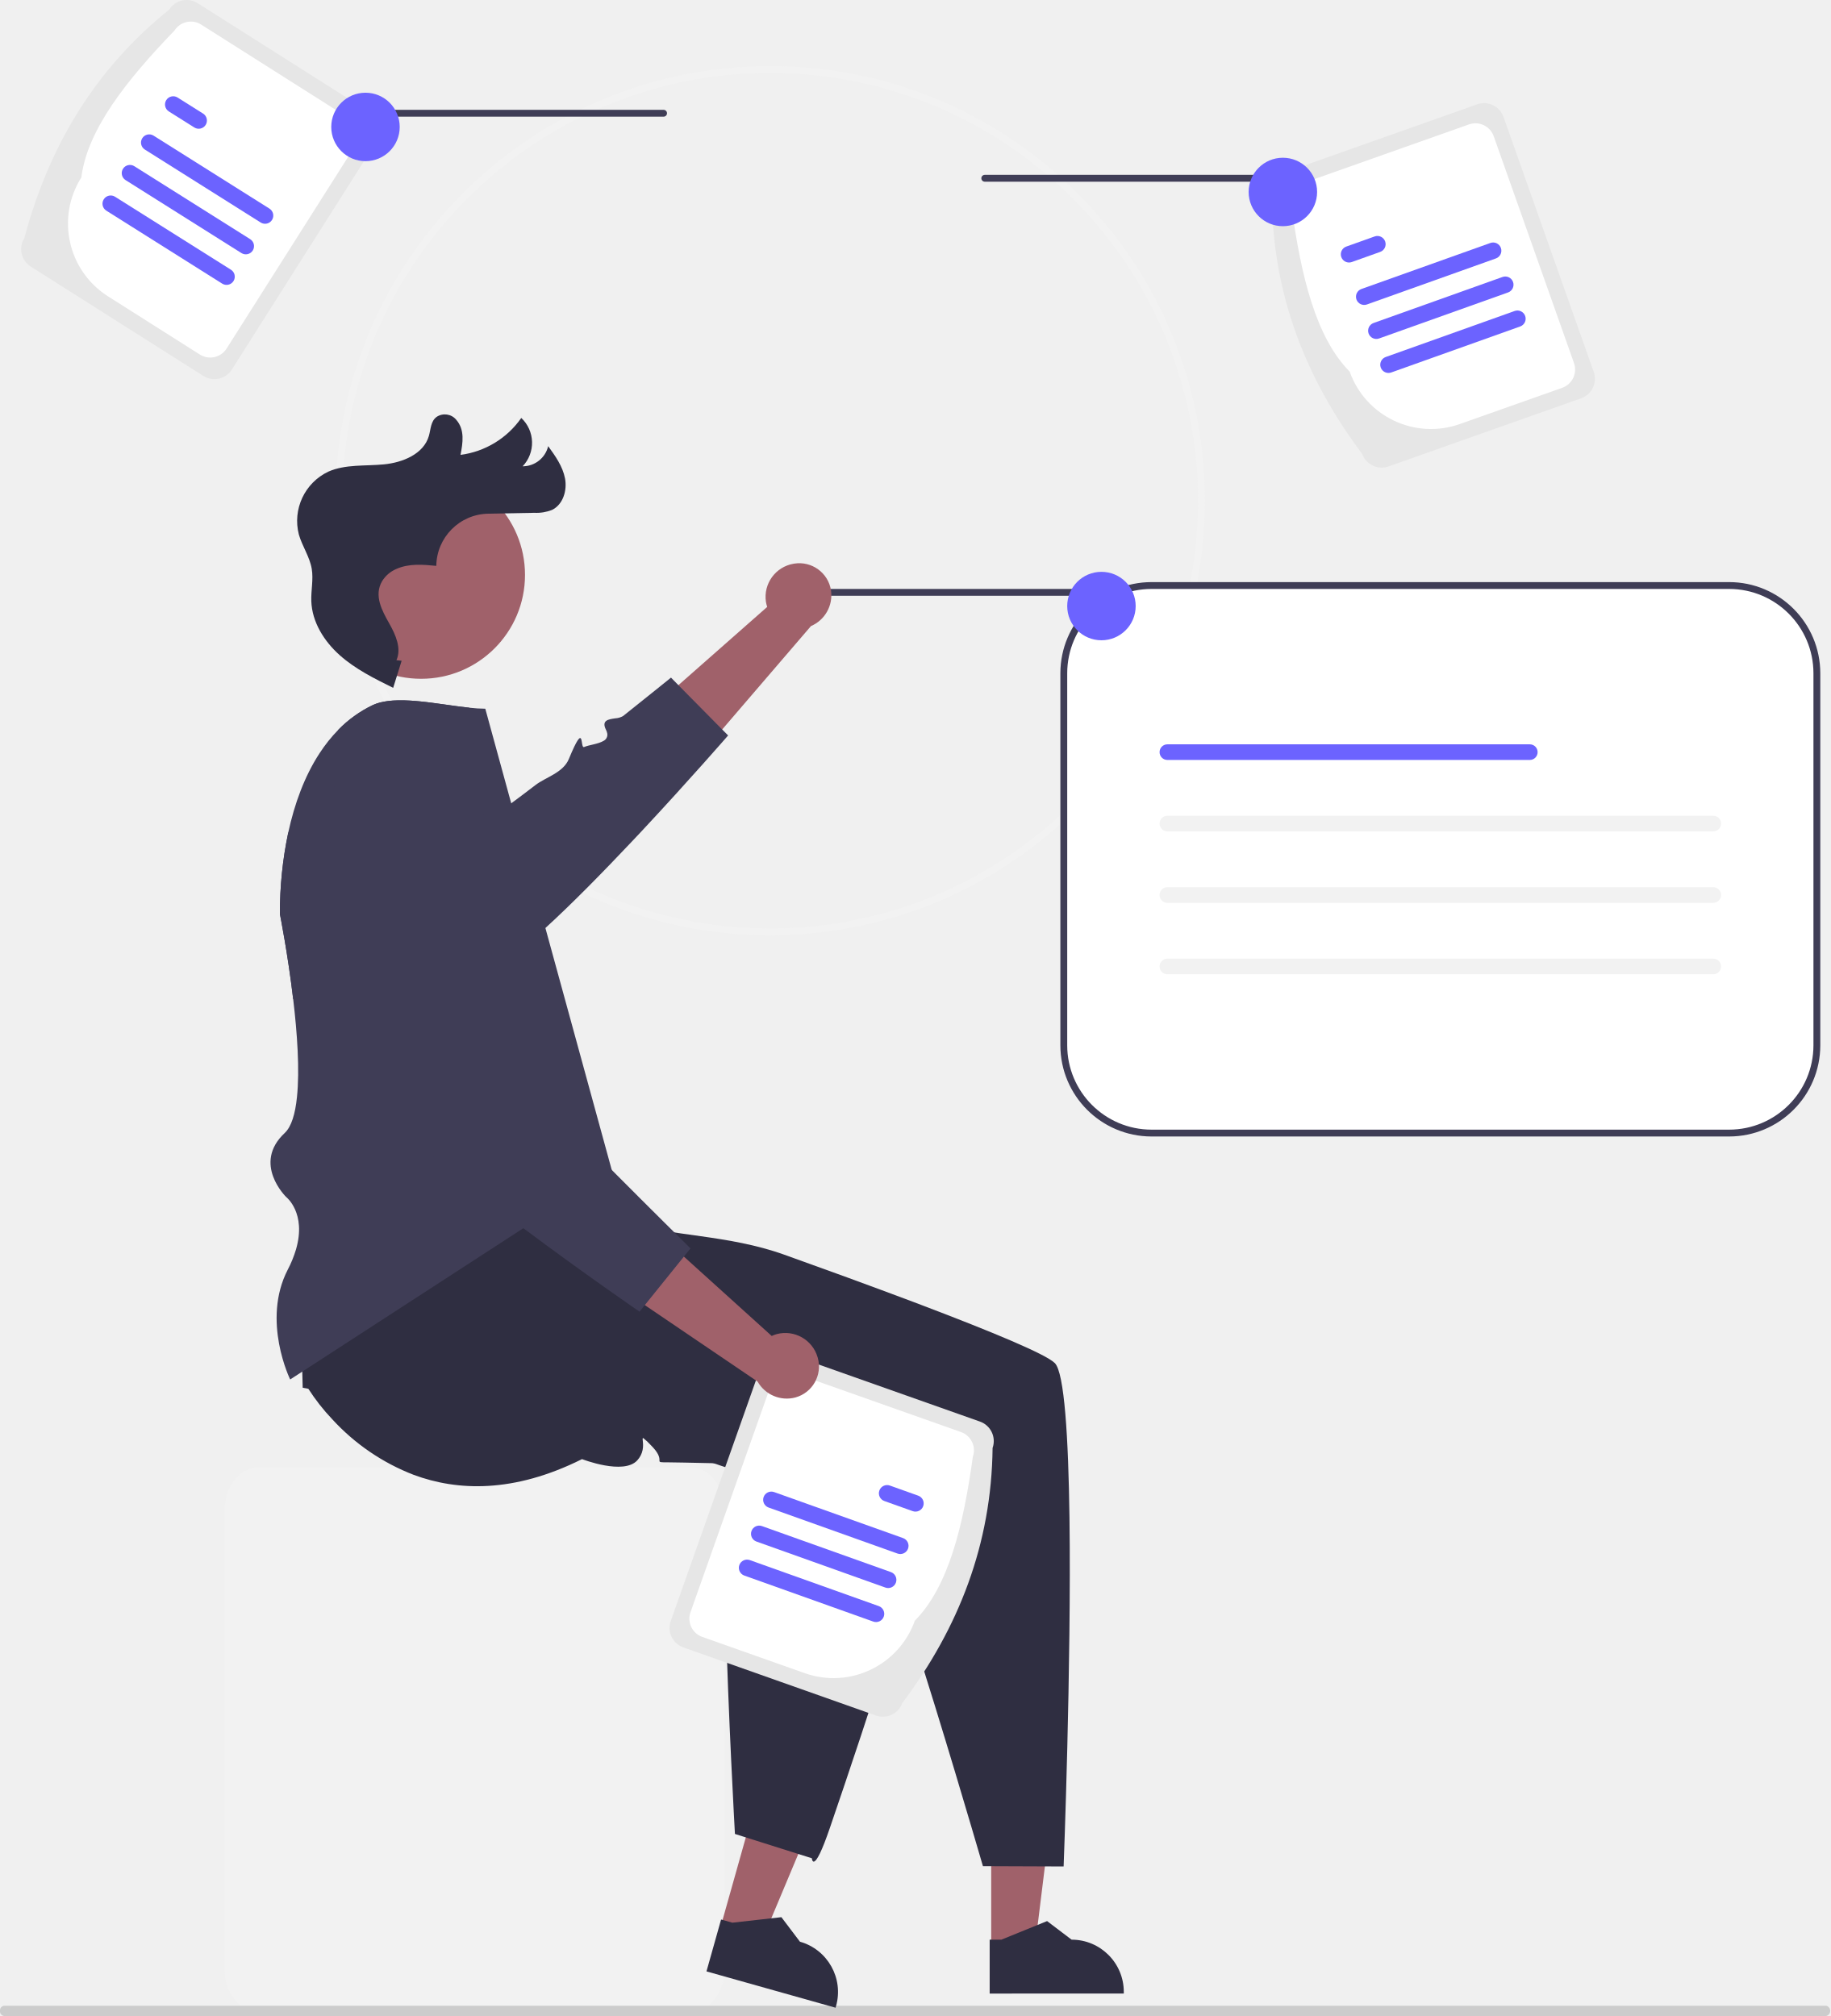
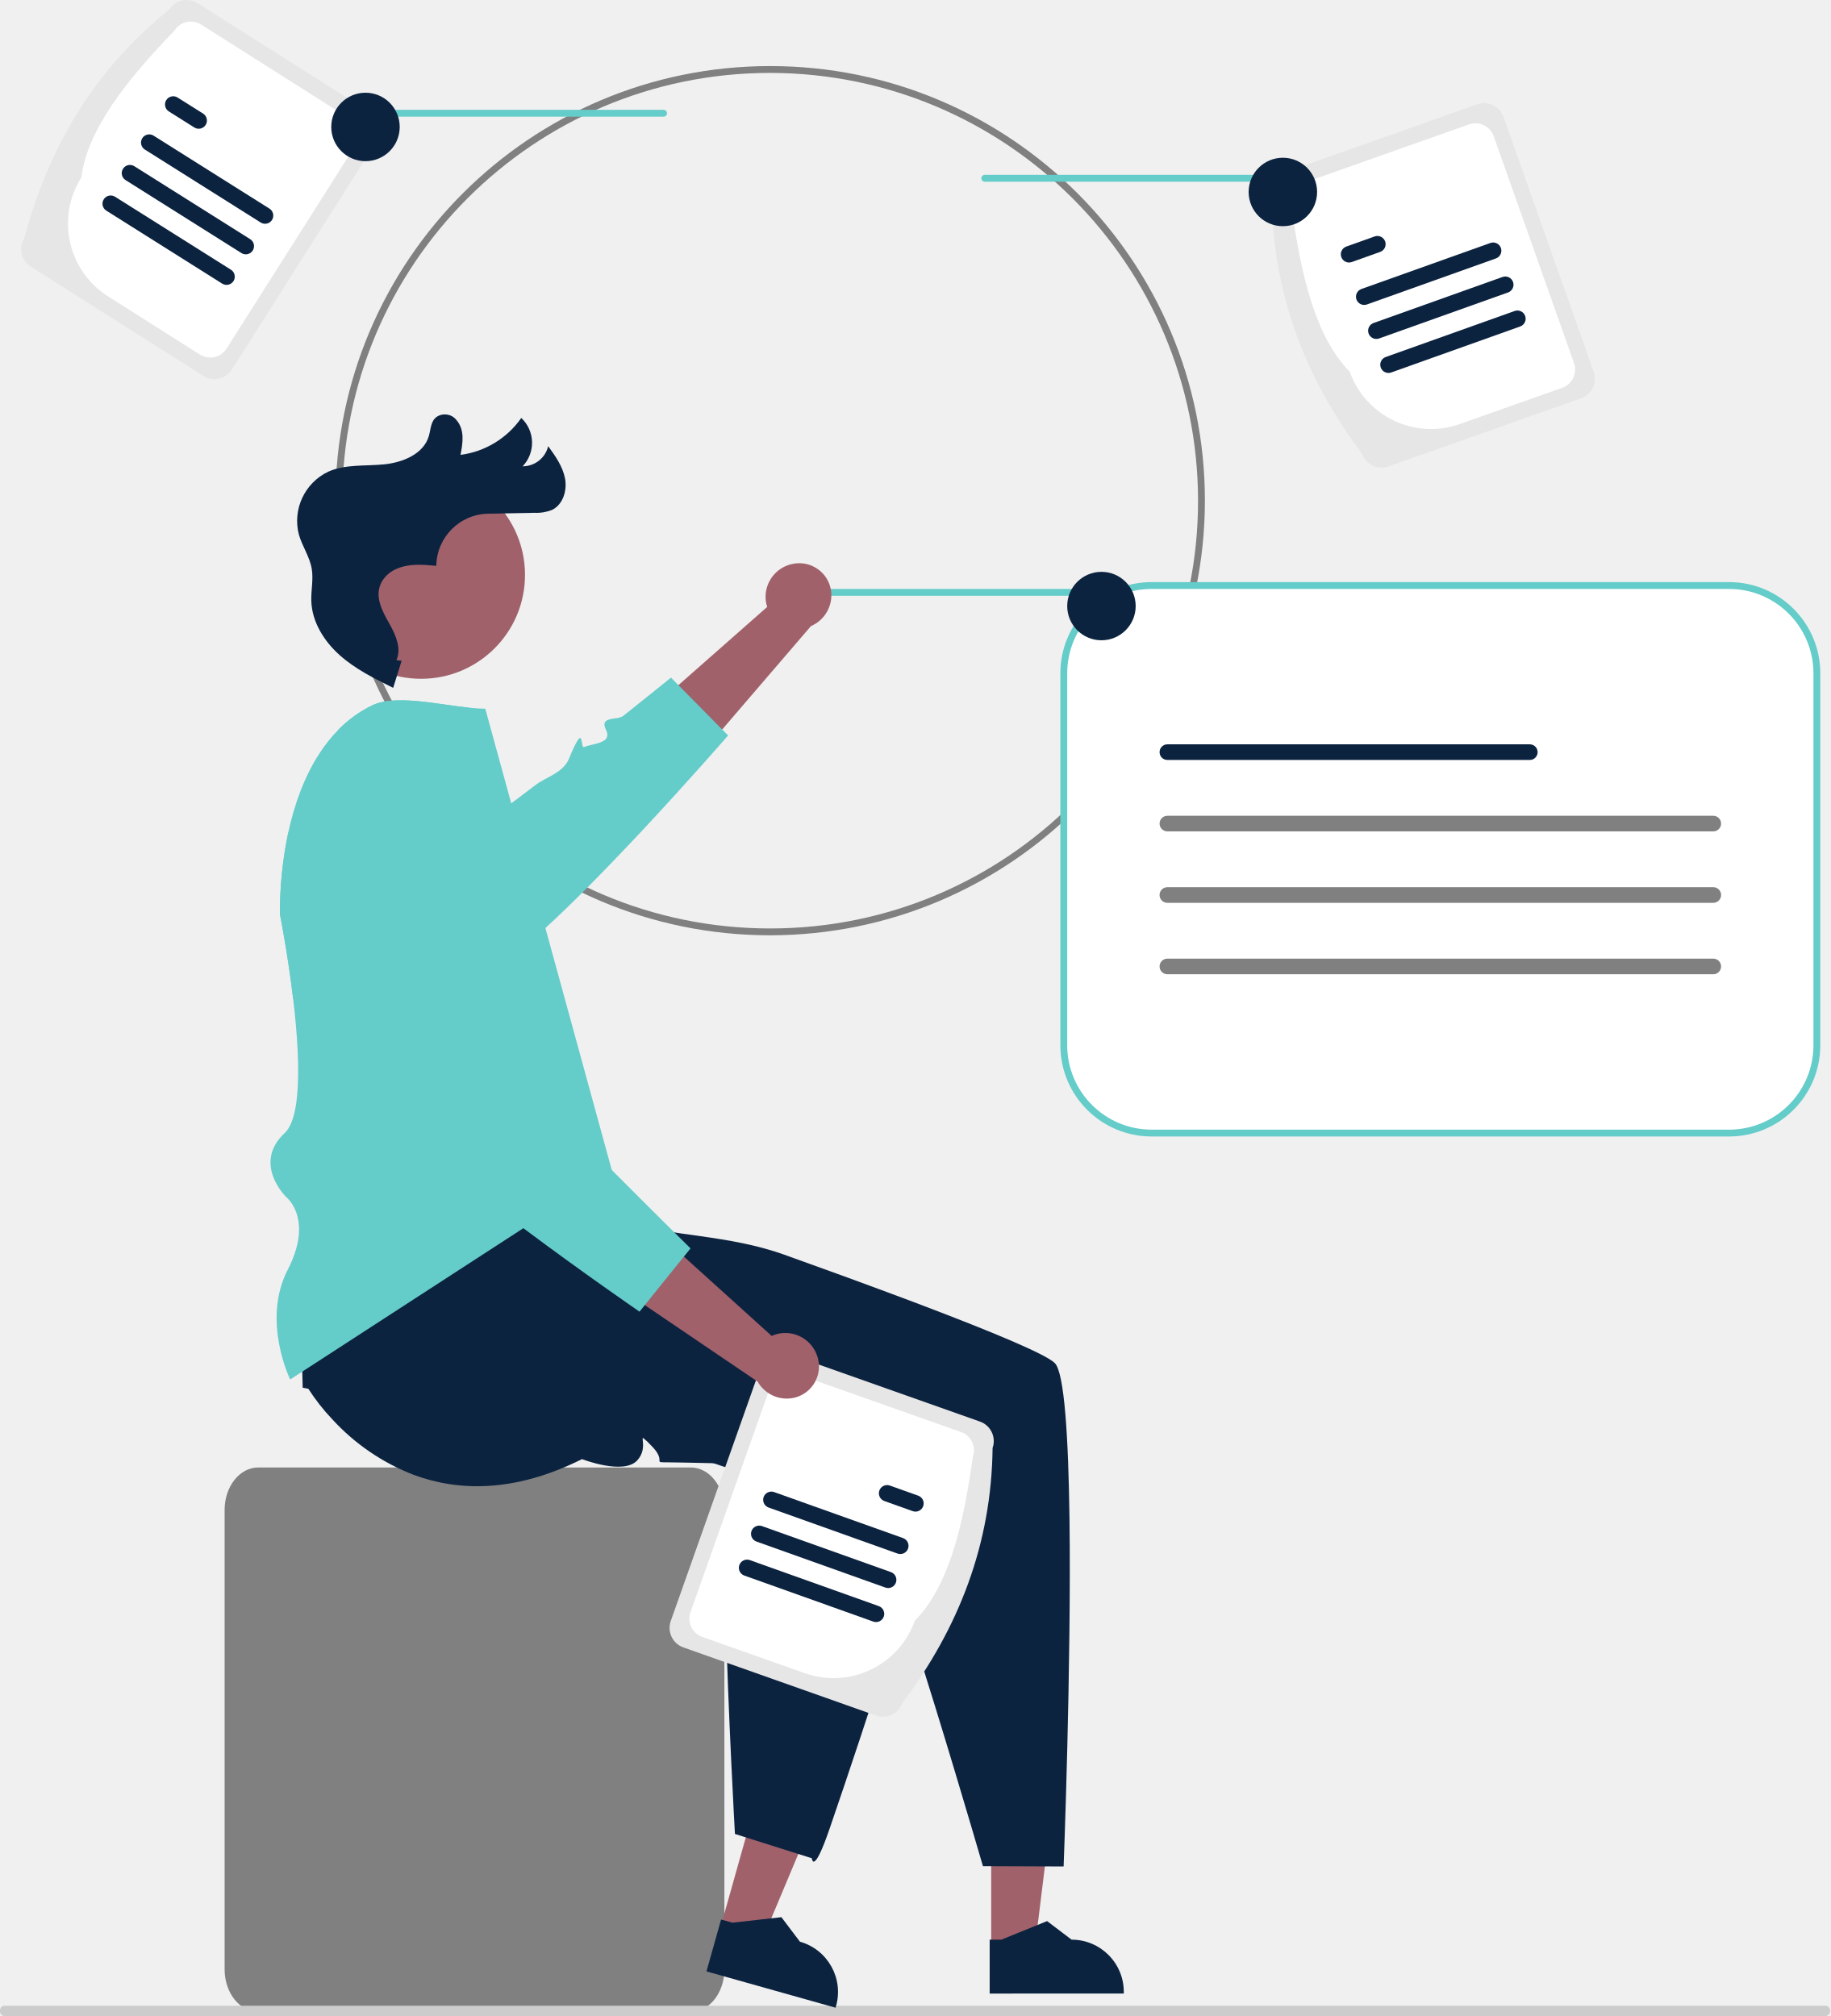
<svg xmlns="http://www.w3.org/2000/svg" data-name="Layer 1" width="534.67" height="589.095" viewBox="0 0 534.67 589.095">
-   <path d="M557.659,428.758a127,127,0,1,1,127-127A127.144,127.144,0,0,1,557.659,428.758Zm0-252a125,125,0,1,0,125,125A125.141,125.141,0,0,0,557.659,176.758Z" transform="translate(-332.665 -155.4527)" fill="#f2f2f2" />
-   <path d="M567.351,329.547h81.433a1,1,0,0,0,0-2h-81.433a1,1,0,0,0,0,2Z" transform="translate(-332.665 -155.4527)" fill="#3f3d56" />
-   <path d="M669.073,326.547a25.667,25.667,0,0,0-25.638,25.638V460.91a25.667,25.667,0,0,0,25.638,25.638H837.798a25.667,25.667,0,0,0,25.638-25.638V352.185a25.667,25.667,0,0,0-25.638-25.638Z" transform="translate(-332.665 -155.4527)" fill="#fff" />
-   <path d="M837.798,487.547H669.073a26.668,26.668,0,0,1-26.638-26.638V352.185a26.668,26.668,0,0,1,26.638-26.638H837.798a26.668,26.668,0,0,1,26.638,26.638V460.91A26.668,26.668,0,0,1,837.798,487.547Zm-168.725-160a24.665,24.665,0,0,0-24.638,24.638V460.91a24.665,24.665,0,0,0,24.638,24.638H837.798a24.665,24.665,0,0,0,24.638-24.638V352.185a24.665,24.665,0,0,0-24.638-24.638Z" transform="translate(-332.665 -155.4527)" fill="#3f3d56" />
+   <path d="M557.659,428.758a127,127,0,1,1,127-127A127.144,127.144,0,0,1,557.659,428.758Zm0-252a125,125,0,1,0,125,125A125.141,125.141,0,0,0,557.659,176.758Z" transform="translate(-332.665 -155.4527)" fill="#808080" />
+   <path d="M567.351,329.547h81.433a1,1,0,0,0,0-2h-81.433a1,1,0,0,0,0,2Z" transform="translate(-332.665 -155.4527)" fill="#64CCC9" />
+   <path d="M669.073,326.547a25.667,25.667,0,0,0-25.638,25.638V460.91a25.667,25.667,0,0,0,25.638,25.638H837.798a25.667,25.667,0,0,0,25.638-25.638V352.185a25.667,25.667,0,0,0-25.638-25.638Z" transform="translate(-332.665 -155.4527)" fill="#FFFFFF" />
+   <path d="M837.798,487.547H669.073a26.668,26.668,0,0,1-26.638-26.638V352.185a26.668,26.668,0,0,1,26.638-26.638H837.798a26.668,26.668,0,0,1,26.638,26.638V460.91A26.668,26.668,0,0,1,837.798,487.547Zm-168.725-160a24.665,24.665,0,0,0-24.638,24.638V460.91a24.665,24.665,0,0,0,24.638,24.638H837.798a24.665,24.665,0,0,0,24.638-24.638V352.185a24.665,24.665,0,0,0-24.638-24.638Z" transform="translate(-332.665 -155.4527)" fill="#64CCC9" />
  <path d="M564.458,320.186a9.828,9.828,0,0,0-8.044,11.101,9.428,9.428,0,0,0,.375,1.513l-50.306,44.336,18.634,13.052,44.459-51.79a9.801,9.801,0,0,0,5.852-10.437,9.38,9.38,0,0,0-10.717-7.817Q564.585,320.163,564.458,320.186Z" transform="translate(-332.665 -155.4527)" fill="#a0616a" />
-   <path d="M545.375,370.357s-11.35,13.07-25.17,27.87c-.96,1.02-1.92,2.05-2.91,3.09-8.4,8.9-17.45,18.14-25.3,25.31-8.37,7.67-15.38,13.01-18.78,13.14a2.466,2.466,0,0,1-.84-.09c-10.17-3.06-1.79.58-6.14,6.79-4.37,6.22-3.83-1.94-13.62-6.79-9.77-4.85-4.57-.03-8.47,7.63-1.21,2.4-11.83,1.91-25.83.11-1.58-13.35-3.88-24.87-3.88-24.87a113.619,113.619,0,0,1,2.44-23.83c24.39-.44,44.56-.69,45.59-.37,2.66.81,8.38-1.24,14.7-4.81.9-.51,2.6-1.69,4.85-3.35,1.99-1.46,4.39-3.28,7.06-5.32,3-2.32,8.11-3.59,9.77-7.63,4.82-11.66,3.17-2.96,4.46-3.5,1.47-.62,4.07-.86,5.59-1.75a2.01,2.01,0,0,0,1.17-2.21,4.067,4.067,0,0,0-.38-1.09c-1.38-2.77.72-3.04,2.7-3.33a5.14,5.14,0,0,0,2.33-.69c7.95-6.34,13.97-11.21,13.97-11.21l2.16,2.2.01.01,12.78,12.94Z" transform="translate(-332.665 -155.4527)" fill="#3f3d56" />
-   <path d="M534.473,743.32H408.095c-5.41,0-9.811-5.556-9.811-12.384V596.647c0-6.828,4.401-12.384,9.811-12.384H534.473c5.41,0,9.811,5.556,9.811,12.384V730.935C544.284,737.764,539.882,743.32,534.473,743.32Z" transform="translate(-332.665 -155.4527)" fill="#f2f2f2" />
+   <path d="M545.375,370.357s-11.35,13.07-25.17,27.87c-.96,1.02-1.92,2.05-2.91,3.09-8.4,8.9-17.45,18.14-25.3,25.31-8.37,7.67-15.38,13.01-18.78,13.14a2.466,2.466,0,0,1-.84-.09c-10.17-3.06-1.79.58-6.14,6.79-4.37,6.22-3.83-1.94-13.62-6.79-9.77-4.85-4.57-.03-8.47,7.63-1.21,2.4-11.83,1.91-25.83.11-1.58-13.35-3.88-24.87-3.88-24.87a113.619,113.619,0,0,1,2.44-23.83c24.39-.44,44.56-.69,45.59-.37,2.66.81,8.38-1.24,14.7-4.81.9-.51,2.6-1.69,4.85-3.35,1.99-1.46,4.39-3.28,7.06-5.32,3-2.32,8.11-3.59,9.77-7.63,4.82-11.66,3.17-2.96,4.46-3.5,1.47-.62,4.07-.86,5.59-1.75a2.01,2.01,0,0,0,1.17-2.21,4.067,4.067,0,0,0-.38-1.09c-1.38-2.77.72-3.04,2.7-3.33a5.14,5.14,0,0,0,2.33-.69c7.95-6.34,13.97-11.21,13.97-11.21l2.16,2.2.01.01,12.78,12.94Z" transform="translate(-332.665 -155.4527)" fill="#64CCC9" />
+   <path d="M534.473,743.32H408.095c-5.41,0-9.811-5.556-9.811-12.384V596.647c0-6.828,4.401-12.384,9.811-12.384H534.473c5.41,0,9.811,5.556,9.811,12.384V730.935C544.284,737.764,539.882,743.32,534.473,743.32Z" transform="translate(-332.665 -155.4527)" fill="#808080" />
  <path d="M332.665,743.045a1.37,1.37,0,0,0,1.19,1.502h532.29a1.543,1.543,0,0,0,0-3.004H333.855A1.37,1.37,0,0,0,332.665,743.045Z" transform="translate(-332.665 -155.4527)" fill="#ccc" />
  <polygon points="289.565 569.244 302.306 569.243 308.368 520.095 289.562 520.096 289.565 569.244" fill="#a0616a" />
-   <path d="M621.781,737.989l39.183-.001v-.496a15.252,15.252,0,0,0-15.251-15.251h-.001l-7.157-5.43L625.201,722.242l-3.42 0Z" transform="translate(-332.665 -155.4527)" fill="#2f2e41" />
+   <path d="M621.781,737.989l39.183-.001v-.496a15.252,15.252,0,0,0-15.251-15.251h-.001l-7.157-5.43L625.201,722.242l-3.42 0Z" transform="translate(-332.665 -155.4527)" fill="#0C2340" />
  <polygon points="210.422 563.385 222.687 566.837 241.843 521.171 223.74 516.075 210.422 563.385" fill="#a0616a" />
-   <path d="M539.052,731.511l37.717,10.618.134-.477a15.252,15.252,0,0,0-10.547-18.814l-.001-0-5.418-7.167L546.612,717.28l-3.292-.927Z" transform="translate(-332.665 -155.4527)" fill="#2f2e41" />
-   <path d="M510.435,509.547s-4.08-.406,6.38,3.214c11.32,3.93,28.5,3.42,44.95,9.32,5.08,1.82,10.23,3.68,15.34,5.54,1.03.37,2.06.75,3.09,1.12,6.65,2.43,13.19,4.86,19.37,7.18.87.33,1.73.66,2.58.98.02.01.04.01.05.02,20.15,7.66,36,14.22,38.62,16.84,2.8,2.8,3.96,21.72,4.28,45.1.58,43.33-1.71,101.99-1.71,101.99l-23.57-.09s-.15-.52-.44-1.49c-.52-1.79-1.49-5.12-2.78-9.47-5.36-18.17-16.15-54.18-22.11-70.67-1.68-4.66-2.98-7.76-3.67-8.46-4-4.1,0-5.91,4-8.51s0-3.4-2.94-6.8c-2.94-3.4,1.1-11.06,1.1-11.06s-2.66-.07-6.9-.18c-6.26-.16-16-.4-25.75-.64-.01.01-.01.01-.01,0-3.67-.09-7.34-.18-10.82-.26-2.7-.07-5.29-.13-7.69-.19-7.19-.16-12.63-.27-13.99-.27-4.44,0-.99,0-3.67-3.51a15.675,15.675,0,0,0-1.33-1.49,17.322,17.322,0,0,0-2.2-2.06c-.56-.26.2,1.35-.22,3.44a6.317,6.317,0,0,1-1.55,3.03c-3.97,4.41-16.15-.35-16.15-.35-20.04,10.02-36.48,9.3-49.14,4.61a63.007,63.007,0,0,1-23.83-16.26,59.505,59.505,0,0,1-6.98-8.9l-1.65-.31s-2.22-74.384.34-79.414c3.99-7.84,63-2,63-2Z" transform="translate(-332.665 -155.4527)" fill="#2f2e41" />
-   <path d="M620.351,208.547h81.433a1,1,0,0,0,0-2h-81.433a1,1,0,0,0,0,2Z" transform="translate(-332.665 -155.4527)" fill="#3f3d56" />
+   <path d="M539.052,731.511l37.717,10.618.134-.477a15.252,15.252,0,0,0-10.547-18.814l-.001-0-5.418-7.167L546.612,717.28l-3.292-.927Z" transform="translate(-332.665 -155.4527)" fill="#0C2340" />
+   <path d="M510.435,509.547s-4.08-.406,6.38,3.214c11.32,3.93,28.5,3.42,44.95,9.32,5.08,1.82,10.23,3.68,15.34,5.54,1.03.37,2.06.75,3.09,1.12,6.65,2.43,13.19,4.86,19.37,7.18.87.33,1.73.66,2.58.98.02.01.04.01.05.02,20.15,7.66,36,14.22,38.62,16.84,2.8,2.8,3.96,21.72,4.28,45.1.58,43.33-1.71,101.99-1.71,101.99l-23.57-.09s-.15-.52-.44-1.49c-.52-1.79-1.49-5.12-2.78-9.47-5.36-18.17-16.15-54.18-22.11-70.67-1.68-4.66-2.98-7.76-3.67-8.46-4-4.1,0-5.91,4-8.51s0-3.4-2.94-6.8c-2.94-3.4,1.1-11.06,1.1-11.06s-2.66-.07-6.9-.18c-6.26-.16-16-.4-25.75-.64-.01.01-.01.01-.01,0-3.67-.09-7.34-.18-10.82-.26-2.7-.07-5.29-.13-7.69-.19-7.19-.16-12.63-.27-13.99-.27-4.44,0-.99,0-3.67-3.51a15.675,15.675,0,0,0-1.33-1.49,17.322,17.322,0,0,0-2.2-2.06c-.56-.26.2,1.35-.22,3.44a6.317,6.317,0,0,1-1.55,3.03c-3.97,4.41-16.15-.35-16.15-.35-20.04,10.02-36.48,9.3-49.14,4.61a63.007,63.007,0,0,1-23.83-16.26,59.505,59.505,0,0,1-6.98-8.9l-1.65-.31s-2.22-74.384.34-79.414c3.99-7.84,63-2,63-2Z" transform="translate(-332.665 -155.4527)" fill="#0C2340" />
+   <path d="M620.351,208.547h81.433a1,1,0,0,0,0-2h-81.433a1,1,0,0,0,0,2Z" transform="translate(-332.665 -155.4527)" fill="#64CCC9" />
  <path d="M730.602,288.074c-16.511-21.961-26.054-46.519-26.366-74.518a6.041,6.041,0,0,1,3.676-7.702l56.277-19.912a6.041,6.041,0,0,1,7.702,3.676L798.257,264.136A6.041,6.041,0,0,1,794.581,271.838l-56.277,19.912A6.041,6.041,0,0,1,730.602,288.074Z" transform="translate(-332.665 -155.4527)" fill="#e6e6e6" />
-   <path d="M726.955,264.04c-9.93-10.04-14.181-27.948-16.951-47.907a5.658,5.658,0,0,1,3.443-7.213l48.366-17.113a5.658,5.658,0,0,1,7.213,3.443l23.463,66.311a5.658,5.658,0,0,1-3.443,7.213l-29.962,10.601A25.202,25.202,0,0,1,726.955,264.04Z" transform="translate(-332.665 -155.4527)" fill="#fff" />
-   <path d="M769.673,230.971,731.998,244.42a2.4,2.4,0,1,1-1.614-4.521l37.676-13.448a2.4,2.4,0,1,1,1.614,4.521Z" transform="translate(-332.665 -155.4527)" fill="#6c63ff" />
-   <path d="M735.861,229.064l-8.289,2.959a2.4,2.4,0,0,1-1.614-4.521l8.289-2.959a2.4,2.4,0,1,1,1.614,4.521Z" transform="translate(-332.665 -155.4527)" fill="#6c63ff" />
-   <path d="M776.768,250.847,739.092,264.295a2.4,2.4,0,0,1-1.614-4.521L775.154,246.326a2.4,2.4,0,1,1,1.614,4.521Z" transform="translate(-332.665 -155.4527)" fill="#6c63ff" />
-   <path d="M773.22,240.909,735.545,254.357a2.4,2.4,0,0,1-1.614-4.521l37.676-13.448a2.4,2.4,0,0,1,1.614,4.521Z" transform="translate(-332.665 -155.4527)" fill="#6c63ff" />
-   <circle cx="374.77" cy="56.095" r="10" fill="#6c63ff" />
-   <path d="M526.52,189.547H445.087a1,1,0,0,1,0-2H526.52a1,1,0,0,1,0,2Z" transform="translate(-332.665 -155.4527)" fill="#3f3d56" />
+   <path d="M726.955,264.04c-9.93-10.04-14.181-27.948-16.951-47.907a5.658,5.658,0,0,1,3.443-7.213l48.366-17.113a5.658,5.658,0,0,1,7.213,3.443l23.463,66.311a5.658,5.658,0,0,1-3.443,7.213l-29.962,10.601A25.202,25.202,0,0,1,726.955,264.04Z" transform="translate(-332.665 -155.4527)" fill="#FFFFFF" />
+   <path d="M769.673,230.971,731.998,244.42a2.4,2.4,0,1,1-1.614-4.521l37.676-13.448a2.4,2.4,0,1,1,1.614,4.521Z" transform="translate(-332.665 -155.4527)" fill="#0C2340" />
+   <path d="M735.861,229.064l-8.289,2.959a2.4,2.4,0,0,1-1.614-4.521l8.289-2.959a2.4,2.4,0,1,1,1.614,4.521Z" transform="translate(-332.665 -155.4527)" fill="#0C2340" />
+   <path d="M776.768,250.847,739.092,264.295a2.4,2.4,0,0,1-1.614-4.521L775.154,246.326a2.4,2.4,0,1,1,1.614,4.521Z" transform="translate(-332.665 -155.4527)" fill="#0C2340" />
+   <path d="M773.22,240.909,735.545,254.357a2.4,2.4,0,0,1-1.614-4.521l37.676-13.448a2.4,2.4,0,0,1,1.614,4.521Z" transform="translate(-332.665 -155.4527)" fill="#0C2340" />
+   <circle cx="374.77" cy="56.095" r="10" fill="#0C2340" />
+   <path d="M526.52,189.547H445.087a1,1,0,0,1,0-2H526.52a1,1,0,0,1,0,2Z" transform="translate(-332.665 -155.4527)" fill="#64CCC9" />
  <path d="M339.78,225.019c7.072-26.55,20.491-49.224,42.316-66.764a6.041,6.041,0,0,1,8.327-1.866l50.422,31.958a6.041,6.041,0,0,1,1.866,8.327l-42.316,66.764a6.041,6.041,0,0,1-8.327,1.866l-50.421-31.958A6.041,6.041,0,0,1,339.78,225.019Z" transform="translate(-332.665 -155.4527)" fill="#e6e6e6" />
-   <path d="M356.429,207.305c1.762-14.011,13.22-28.415,27.205-42.922a5.658,5.658,0,0,1,7.799-1.748l43.333,27.465a5.658,5.658,0,0,1,1.748,7.799l-37.656,59.411a5.658,5.658,0,0,1-7.799,1.748l-26.844-17.014A25.202,25.202,0,0,1,356.429,207.305Z" transform="translate(-332.665 -155.4527)" fill="#fff" />
-   <path d="M408.822,220.473,374.974,199.151a2.4,2.4,0,0,1,2.559-4.062l33.848,21.322a2.4,2.4,0,1,1-2.559,4.062Z" transform="translate(-332.665 -155.4527)" fill="#6c63ff" />
-   <path d="M389.436,192.705l-7.447-4.691a2.4,2.4,0,1,1,2.559-4.062l7.447,4.691a2.4,2.4,0,1,1-2.559,4.062Z" transform="translate(-332.665 -155.4527)" fill="#6c63ff" />
-   <path d="M397.573,238.33l-33.848-21.322a2.4,2.4,0,1,1,2.559-4.062l33.848,21.322a2.4,2.4,0,0,1-2.559,4.062Z" transform="translate(-332.665 -155.4527)" fill="#6c63ff" />
-   <path d="M403.197,229.402l-33.848-21.322a2.4,2.4,0,1,1,2.559-4.062L405.756,225.34a2.4,2.4,0,0,1-2.559,4.062Z" transform="translate(-332.665 -155.4527)" fill="#6c63ff" />
-   <circle cx="106.77" cy="37.095" r="10" fill="#6c63ff" />
-   <circle cx="321.77" cy="177.095" r="10" fill="#6c63ff" />
-   <path d="M607.624,582.43c-4.17,22.72-21.84,75.97-32.52,107.14-4.87,14.24-5.27,8.88-5.27,8.88l-5.55-1.75-9.36-2.96-3.42-1.08-4.14-1.31s-2.03-36.22-2.68-63.39c-.22-8.76-.6-15.02-1.23-16.26-2.6-5.1,1.75-5.64,6.34-6.93,4.6-1.29,1.01-3.23-.78-7.37-1.21-2.76,1.17-6.43,2.86-8.53a20.7,20.7,0,0,1,1.49-1.69s-11.7-3.98-24.93-8.47c-.01.01-.01,0-.01,0-1.33-.45-2.67-.9-4.01-1.36,4.66-1.68,7.76-2.98,8.46-3.67,4.1-4,5.91,0,8.51,4s3.4,0,6.8-2.94c3.4-2.94,11.06,1.1,11.06,1.1s.07-2.66.18-6.9c.16-6.26.4-16,.64-25.75-.01-.01-.01-.01,0-.01.09-3.67.18-7.34.26-10.82,7.05,5.4,13.89,10.7,20.09,15.6.01.01.03.02.03.04,14.91,11.78,26.1,21.24,27.67,24.24C608.824,573.6,608.584,577.21,607.624,582.43Z" transform="translate(-332.665 -155.4527)" fill="#2f2e41" />
-   <path d="M511.435,497.547l-3.68,2.39-9.42,6.12-12.78,8.29-68.12,44.2s-8.42-17.16-.71-32.08a33.023,33.023,0,0,0,2.41-5.91c3.12-10.7-2.88-15.34-2.88-15.34s-10-9.73-.41-18.7c1.97-1.84,3.07-5.61,3.57-10.45.84-7.96.07-18.8-1.1-28.65-1.58-13.35-3.88-24.87-3.88-24.87a113.619,113.619,0,0,1,2.44-23.83c1.83-8.44,4.77-16.46,9.12-23.12a43.979,43.979,0,0,1,5.49-6.88,35.552,35.552,0,0,1,9.95-7.17c5.56-2.68,15.09-1.07,23.49.1,1.69.23,3.33.45,4.88.61a43.678,43.678,0,0,0,4.63.29l3.48,12.7,1.32,4.81.66,2.41,1.5,5.48.62,2.24,9.98,36.44,8.15,29.72,4.5,16.42,6.73,24.55Z" transform="translate(-332.665 -155.4527)" fill="#3f3d56" />
+   <path d="M356.429,207.305c1.762-14.011,13.22-28.415,27.205-42.922a5.658,5.658,0,0,1,7.799-1.748l43.333,27.465a5.658,5.658,0,0,1,1.748,7.799l-37.656,59.411a5.658,5.658,0,0,1-7.799,1.748l-26.844-17.014A25.202,25.202,0,0,1,356.429,207.305Z" transform="translate(-332.665 -155.4527)" fill="#FFFFFF" />
+   <path d="M408.822,220.473,374.974,199.151a2.4,2.4,0,0,1,2.559-4.062l33.848,21.322a2.4,2.4,0,1,1-2.559,4.062Z" transform="translate(-332.665 -155.4527)" fill="#0C2340" />
+   <path d="M389.436,192.705l-7.447-4.691a2.4,2.4,0,1,1,2.559-4.062l7.447,4.691a2.4,2.4,0,1,1-2.559,4.062Z" transform="translate(-332.665 -155.4527)" fill="#0C2340" />
+   <path d="M397.573,238.33l-33.848-21.322a2.4,2.4,0,1,1,2.559-4.062l33.848,21.322a2.4,2.4,0,0,1-2.559,4.062Z" transform="translate(-332.665 -155.4527)" fill="#0C2340" />
+   <path d="M403.197,229.402l-33.848-21.322a2.4,2.4,0,1,1,2.559-4.062L405.756,225.34a2.4,2.4,0,0,1-2.559,4.062Z" transform="translate(-332.665 -155.4527)" fill="#0C2340" />
+   <circle cx="106.77" cy="37.095" r="10" fill="#0C2340" />
+   <circle cx="321.77" cy="177.095" r="10" fill="#0C2340" />
+   <path d="M607.624,582.43c-4.17,22.72-21.84,75.97-32.52,107.14-4.87,14.24-5.27,8.88-5.27,8.88l-5.55-1.75-9.36-2.96-3.42-1.08-4.14-1.31s-2.03-36.22-2.68-63.39c-.22-8.76-.6-15.02-1.23-16.26-2.6-5.1,1.75-5.64,6.34-6.93,4.6-1.29,1.01-3.23-.78-7.37-1.21-2.76,1.17-6.43,2.86-8.53a20.7,20.7,0,0,1,1.49-1.69s-11.7-3.98-24.93-8.47c-.01.01-.01,0-.01,0-1.33-.45-2.67-.9-4.01-1.36,4.66-1.68,7.76-2.98,8.46-3.67,4.1-4,5.91,0,8.51,4s3.4,0,6.8-2.94c3.4-2.94,11.06,1.1,11.06,1.1s.07-2.66.18-6.9c.16-6.26.4-16,.64-25.75-.01-.01-.01-.01,0-.01.09-3.67.18-7.34.26-10.82,7.05,5.4,13.89,10.7,20.09,15.6.01.01.03.02.03.04,14.91,11.78,26.1,21.24,27.67,24.24C608.824,573.6,608.584,577.21,607.624,582.43Z" transform="translate(-332.665 -155.4527)" fill="#0C2340" />
+   <path d="M511.435,497.547l-3.68,2.39-9.42,6.12-12.78,8.29-68.12,44.2s-8.42-17.16-.71-32.08a33.023,33.023,0,0,0,2.41-5.91c3.12-10.7-2.88-15.34-2.88-15.34s-10-9.73-.41-18.7c1.97-1.84,3.07-5.61,3.57-10.45.84-7.96.07-18.8-1.1-28.65-1.58-13.35-3.88-24.87-3.88-24.87a113.619,113.619,0,0,1,2.44-23.83c1.83-8.44,4.77-16.46,9.12-23.12a43.979,43.979,0,0,1,5.49-6.88,35.552,35.552,0,0,1,9.95-7.17c5.56-2.68,15.09-1.07,23.49.1,1.69.23,3.33.45,4.88.61a43.678,43.678,0,0,0,4.63.29l3.48,12.7,1.32,4.81.66,2.41,1.5,5.48.62,2.24,9.98,36.44,8.15,29.72,4.5,16.42,6.73,24.55Z" transform="translate(-332.665 -155.4527)" fill="#64CCC9" />
  <circle cx="123.018" cy="167.995" r="30.355" fill="#a0616a" />
-   <path d="M449.997,348.539l-2.473,7.906c-5.483-2.707-11.039-5.462-15.604-9.53s-8.096-9.68-8.312-15.791c-.112-3.156.653-6.339.128-9.453-.593-3.519-2.764-6.569-3.758-9.996a15.945,15.945,0,0,1,8.602-18.405c5.032-2.211,10.786-1.591,16.256-2.125s11.572-3.009,13.112-8.285c.576-1.973.51-4.299,2.272-5.59a4.312,4.312,0,0,1,5.71.825c2.576,2.925,1.942,6.776,1.267,10.278a25.679,25.679,0,0,0,17.752-10.793,9.948,9.948,0,0,1,.394,14.133,7.672,7.672,0,0,0,7.465-5.887c2.095,2.893,4.245,5.911,4.918,9.419s-.577,7.657-3.794,9.21a12.327,12.327,0,0,1-5.168.846l-13.487.256a15.448,15.448,0,0,0-15.153,15.245v0c-3.924-.377-7.965-.746-11.676.907a8.961,8.961,0,0,0-4.165,3.579c-2.452,4.212-.019,8.59,2.137,12.422,1.843,3.275,3.591,7.219,2.061,10.652" transform="translate(-332.665 -155.4527)" fill="#2f2e41" />
+   <path d="M449.997,348.539l-2.473,7.906c-5.483-2.707-11.039-5.462-15.604-9.53s-8.096-9.68-8.312-15.791c-.112-3.156.653-6.339.128-9.453-.593-3.519-2.764-6.569-3.758-9.996a15.945,15.945,0,0,1,8.602-18.405c5.032-2.211,10.786-1.591,16.256-2.125s11.572-3.009,13.112-8.285c.576-1.973.51-4.299,2.272-5.59a4.312,4.312,0,0,1,5.71.825c2.576,2.925,1.942,6.776,1.267,10.278a25.679,25.679,0,0,0,17.752-10.793,9.948,9.948,0,0,1,.394,14.133,7.672,7.672,0,0,0,7.465-5.887c2.095,2.893,4.245,5.911,4.918,9.419s-.577,7.657-3.794,9.21a12.327,12.327,0,0,1-5.168.846l-13.487.256a15.448,15.448,0,0,0-15.153,15.245v0c-3.924-.377-7.965-.746-11.676.907a8.961,8.961,0,0,0-4.165,3.579c-2.452,4.212-.019,8.59,2.137,12.422,1.843,3.275,3.591,7.219,2.061,10.652" transform="translate(-332.665 -155.4527)" fill="#0C2340" />
  <path d="M588.567,656.75,532.289,636.838a6.041,6.041,0,0,1-3.676-7.702l26.366-74.518a6.041,6.041,0,0,1,7.702-3.676L618.959,570.855a6.041,6.041,0,0,1,3.676,7.702c-.313,27.998-9.856,52.557-26.366,74.518A6.041,6.041,0,0,1,588.567,656.75Z" transform="translate(-332.665 -155.4527)" fill="#e6e6e6" />
-   <path d="M567.787,644.374,537.825,633.773a5.658,5.658,0,0,1-3.443-7.213l23.463-66.311a5.658,5.658,0,0,1,7.213-3.443L613.424,573.92a5.658,5.658,0,0,1,3.443,7.213c-2.77,19.959-7.021,37.866-16.951,47.907A25.202,25.202,0,0,1,567.787,644.374Z" transform="translate(-332.665 -155.4527)" fill="#fff" />
-   <path d="M555.744,592.904a2.403,2.403,0,0,1,3.067-1.454l37.676,13.448a2.4,2.4,0,1,1-1.614,4.521l-37.676-13.448A2.403,2.403,0,0,1,555.744,592.904Z" transform="translate(-332.665 -155.4527)" fill="#6c63ff" />
-   <path d="M589.556,590.997a2.403,2.403,0,0,1,3.067-1.454l8.289,2.959a2.4,2.4,0,1,1-1.614,4.521l-8.289-2.959A2.403,2.403,0,0,1,589.556,590.997Z" transform="translate(-332.665 -155.4527)" fill="#6c63ff" />
-   <path d="M548.649,612.78a2.403,2.403,0,0,1,3.067-1.454L589.392,624.774a2.4,2.4,0,1,1-1.614,4.521l-37.676-13.448A2.403,2.403,0,0,1,548.649,612.78Z" transform="translate(-332.665 -155.4527)" fill="#6c63ff" />
-   <path d="M552.196,602.842a2.403,2.403,0,0,1,3.067-1.454l37.676,13.448a2.4,2.4,0,1,1-1.614,4.521L553.65,605.909A2.403,2.403,0,0,1,552.196,602.842Z" transform="translate(-332.665 -155.4527)" fill="#6c63ff" />
+   <path d="M567.787,644.374,537.825,633.773a5.658,5.658,0,0,1-3.443-7.213l23.463-66.311a5.658,5.658,0,0,1,7.213-3.443L613.424,573.92a5.658,5.658,0,0,1,3.443,7.213c-2.77,19.959-7.021,37.866-16.951,47.907A25.202,25.202,0,0,1,567.787,644.374Z" transform="translate(-332.665 -155.4527)" fill="#FFFFFF" />
+   <path d="M555.744,592.904a2.403,2.403,0,0,1,3.067-1.454l37.676,13.448a2.4,2.4,0,1,1-1.614,4.521l-37.676-13.448A2.403,2.403,0,0,1,555.744,592.904Z" transform="translate(-332.665 -155.4527)" fill="#0C2340" />
+   <path d="M589.556,590.997a2.403,2.403,0,0,1,3.067-1.454l8.289,2.959a2.4,2.4,0,1,1-1.614,4.521l-8.289-2.959A2.403,2.403,0,0,1,589.556,590.997Z" transform="translate(-332.665 -155.4527)" fill="#0C2340" />
+   <path d="M548.649,612.78a2.403,2.403,0,0,1,3.067-1.454L589.392,624.774a2.4,2.4,0,1,1-1.614,4.521l-37.676-13.448A2.403,2.403,0,0,1,548.649,612.78Z" transform="translate(-332.665 -155.4527)" fill="#0C2340" />
+   <path d="M552.196,602.842a2.403,2.403,0,0,1,3.067-1.454l37.676,13.448a2.4,2.4,0,1,1-1.614,4.521L553.65,605.909A2.403,2.403,0,0,1,552.196,602.842Z" transform="translate(-332.665 -155.4527)" fill="#0C2340" />
  <path d="M571.507,552.027a9.828,9.828,0,0,0-11.939-6.736,9.429,9.429,0,0,0-1.461.544l-49.743-44.967-10.86,19.991,56.488,38.314a9.801,9.801,0,0,0,11.032,4.634,9.38,9.38,0,0,0,6.555-11.532Q571.545,552.15,571.507,552.027Z" transform="translate(-332.665 -155.4527)" fill="#a0616a" />
-   <path d="M534.395,520.247l-1.94,2.4-11.42,14.17-1.54,1.92s-16.31-11.2-33.94-24.39c-21.16-15.85-44.22-34.58-43.19-40.29,1.89-10.45-.78-1.72-7.45-5.34-6.66-3.63,1.5-4.02,5.21-14.29,3.72-10.26-.48-4.55-8.53-7.55-5.37-2-2.56-47.88-.11-78.16a35.552,35.552,0,0,1,9.95-7.17c6.67-3.22,19.08-.25,28.37.71,5.26,38.77,12.85,95.48,12.51,97.27-.52,2.73,2.18,8.18,6.44,14.06,2,2.78,12.31,13.35,22.62,23.73C522.875,508.897,534.395,520.247,534.395,520.247Z" transform="translate(-332.665 -155.4527)" fill="#3f3d56" />
-   <path d="M779.575,377.519H673.699a2.283,2.283,0,1,1,0-4.566H779.575a2.283,2.283,0,0,1,0,4.566Z" transform="translate(-332.665 -155.4527)" fill="#6c63ff" />
-   <path d="M833.172,398.393H673.699a2.283,2.283,0,1,1,0-4.566H833.172a2.283,2.283,0,0,1,0,4.566Z" transform="translate(-332.665 -155.4527)" fill="#f2f2f2" />
-   <path d="M833.175,414.698h-159.48a2.285,2.285,0,0,0,0,4.57h159.48a2.285,2.285,0,0,0,0-4.57Z" transform="translate(-332.665 -155.4527)" fill="#f2f2f2" />
-   <path d="M833.172,440.142H673.699a2.283,2.283,0,1,1,0-4.566H833.172a2.283,2.283,0,0,1,0,4.566Z" transform="translate(-332.665 -155.4527)" fill="#f2f2f2" />
+   <path d="M534.395,520.247l-1.94,2.4-11.42,14.17-1.54,1.92s-16.31-11.2-33.94-24.39c-21.16-15.85-44.22-34.58-43.19-40.29,1.89-10.45-.78-1.72-7.45-5.34-6.66-3.63,1.5-4.02,5.21-14.29,3.72-10.26-.48-4.55-8.53-7.55-5.37-2-2.56-47.88-.11-78.16a35.552,35.552,0,0,1,9.95-7.17c6.67-3.22,19.08-.25,28.37.71,5.26,38.77,12.85,95.48,12.51,97.27-.52,2.73,2.18,8.18,6.44,14.06,2,2.78,12.31,13.35,22.62,23.73C522.875,508.897,534.395,520.247,534.395,520.247Z" transform="translate(-332.665 -155.4527)" fill="#64CCC9" />
+   <path d="M779.575,377.519H673.699a2.283,2.283,0,1,1,0-4.566H779.575a2.283,2.283,0,0,1,0,4.566Z" transform="translate(-332.665 -155.4527)" fill="#0C2340" />
+   <path d="M833.172,398.393H673.699a2.283,2.283,0,1,1,0-4.566H833.172a2.283,2.283,0,0,1,0,4.566Z" transform="translate(-332.665 -155.4527)" fill="#808080" />
+   <path d="M833.175,414.698h-159.48a2.285,2.285,0,0,0,0,4.57h159.48a2.285,2.285,0,0,0,0-4.57Z" transform="translate(-332.665 -155.4527)" fill="#808080" />
+   <path d="M833.172,440.142H673.699a2.283,2.283,0,1,1,0-4.566H833.172a2.283,2.283,0,0,1,0,4.566Z" transform="translate(-332.665 -155.4527)" fill="#808080" />
</svg>
